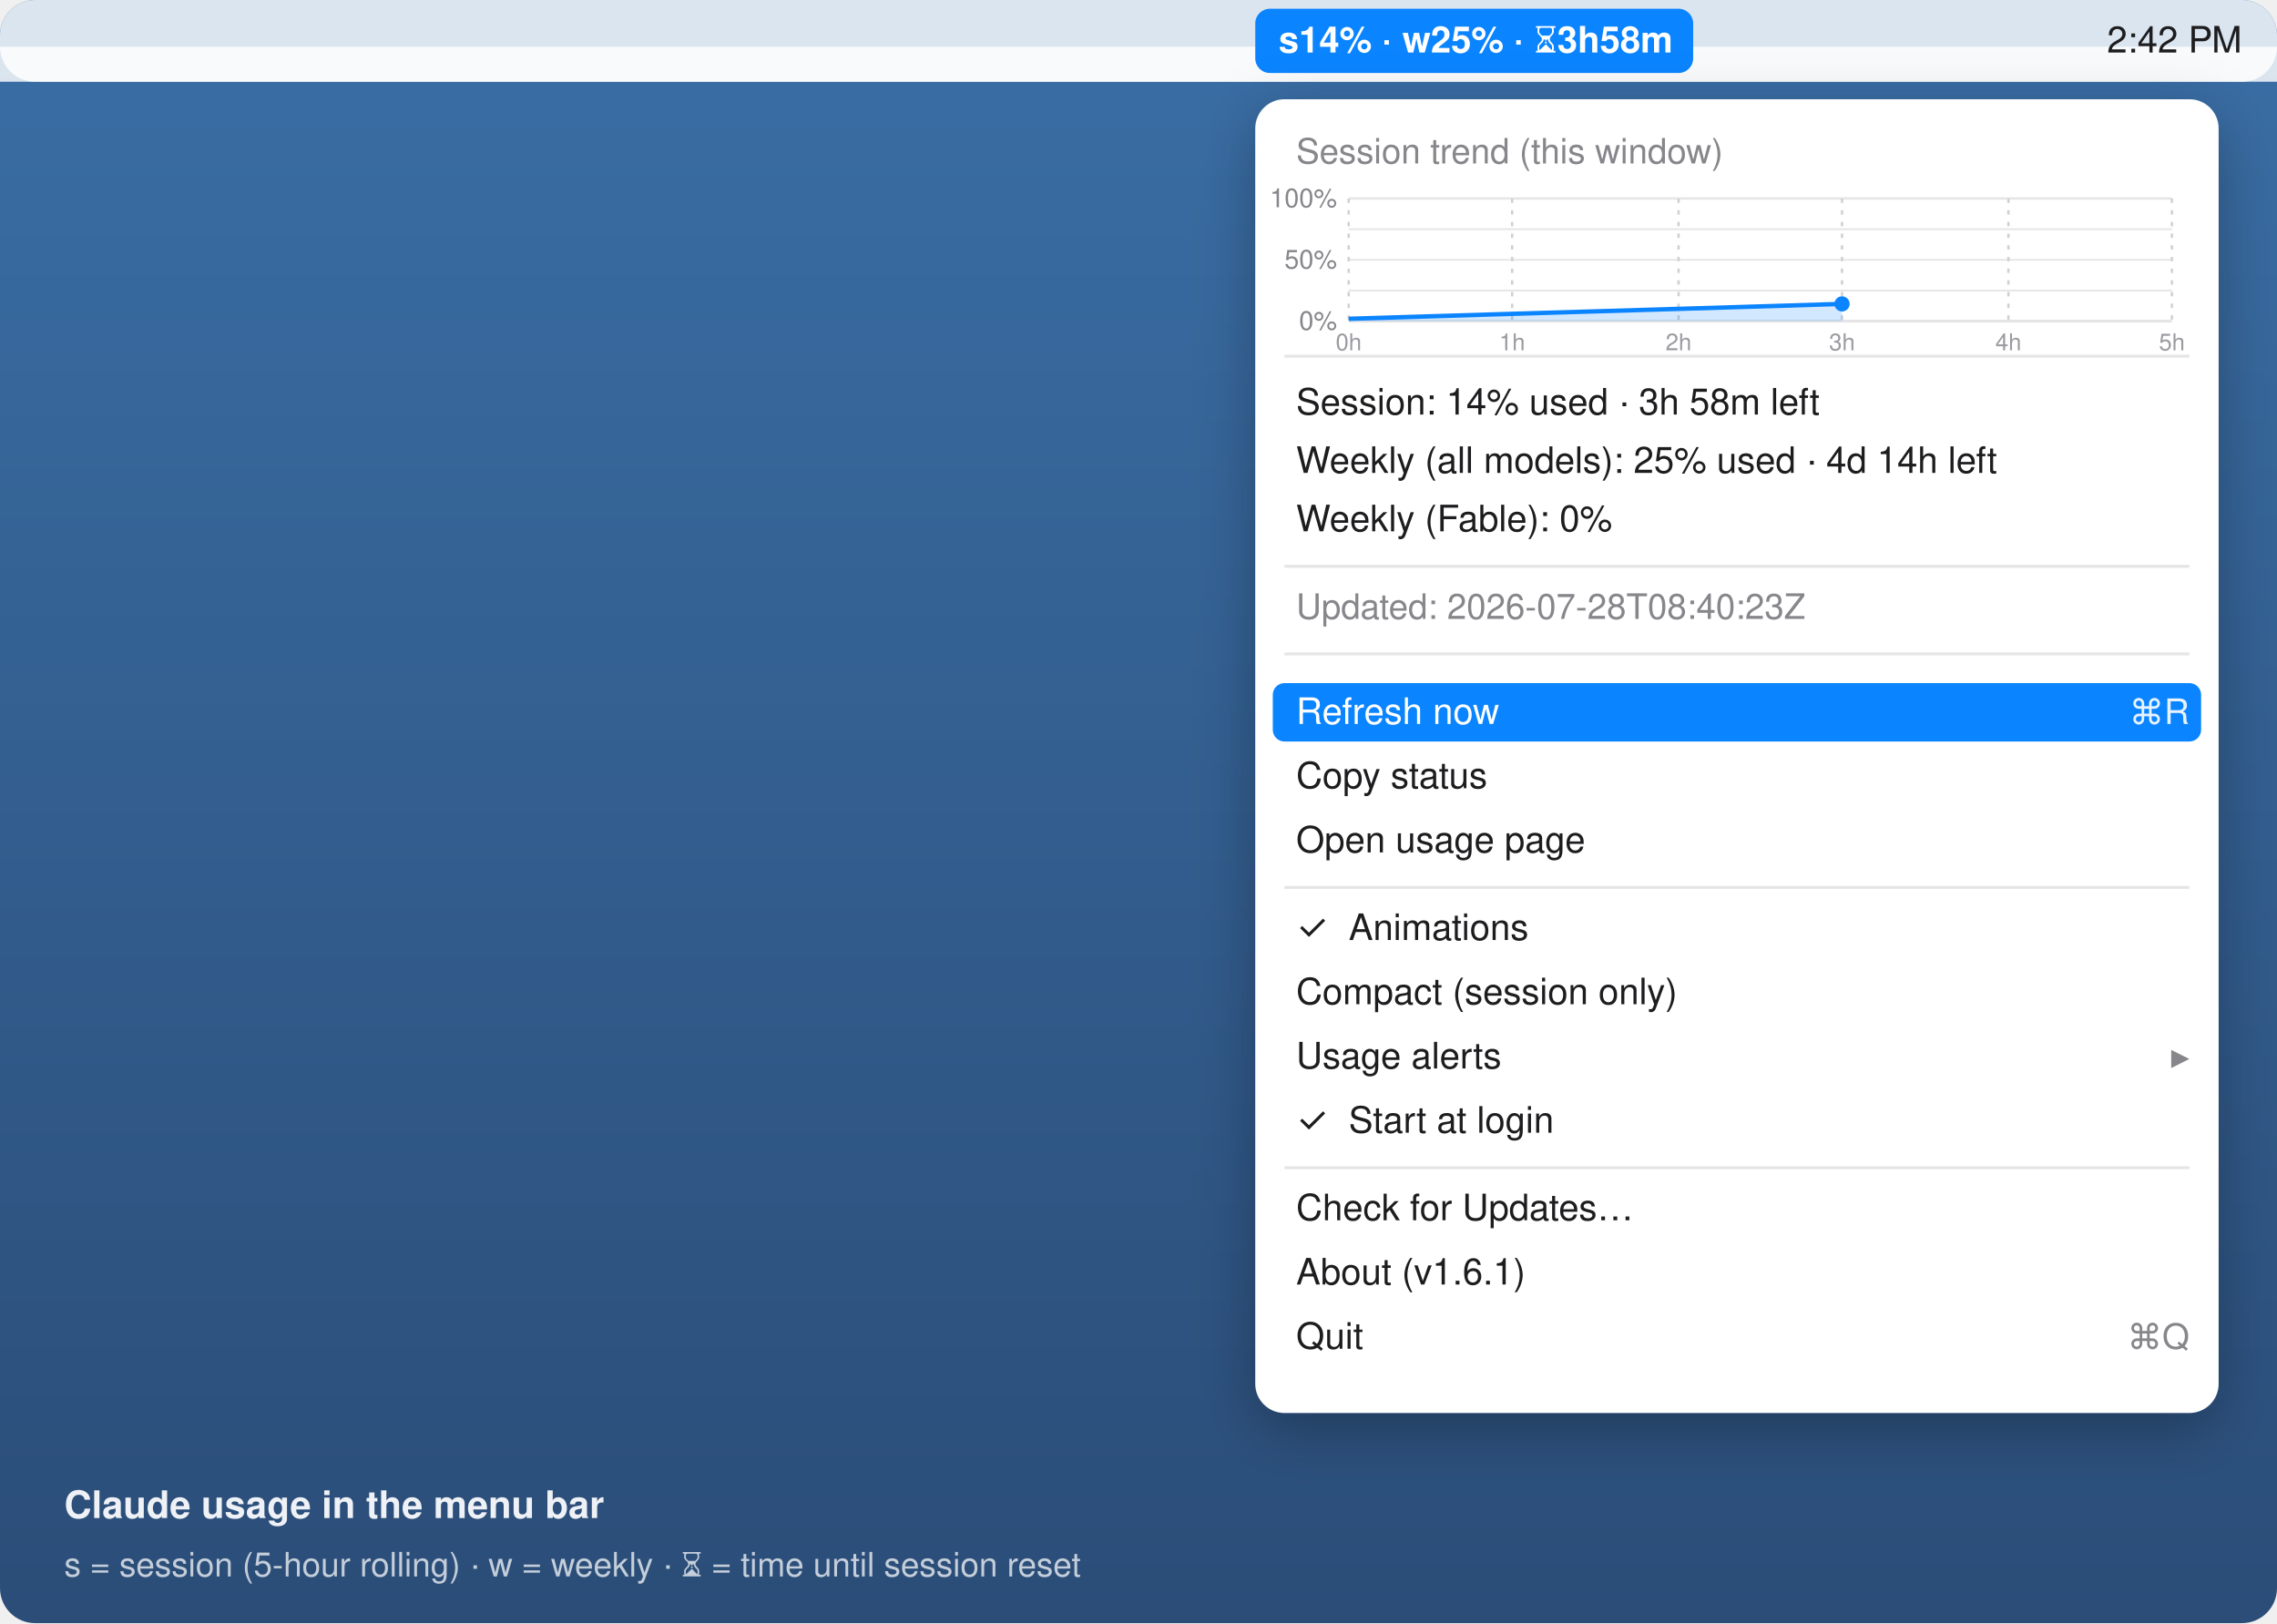
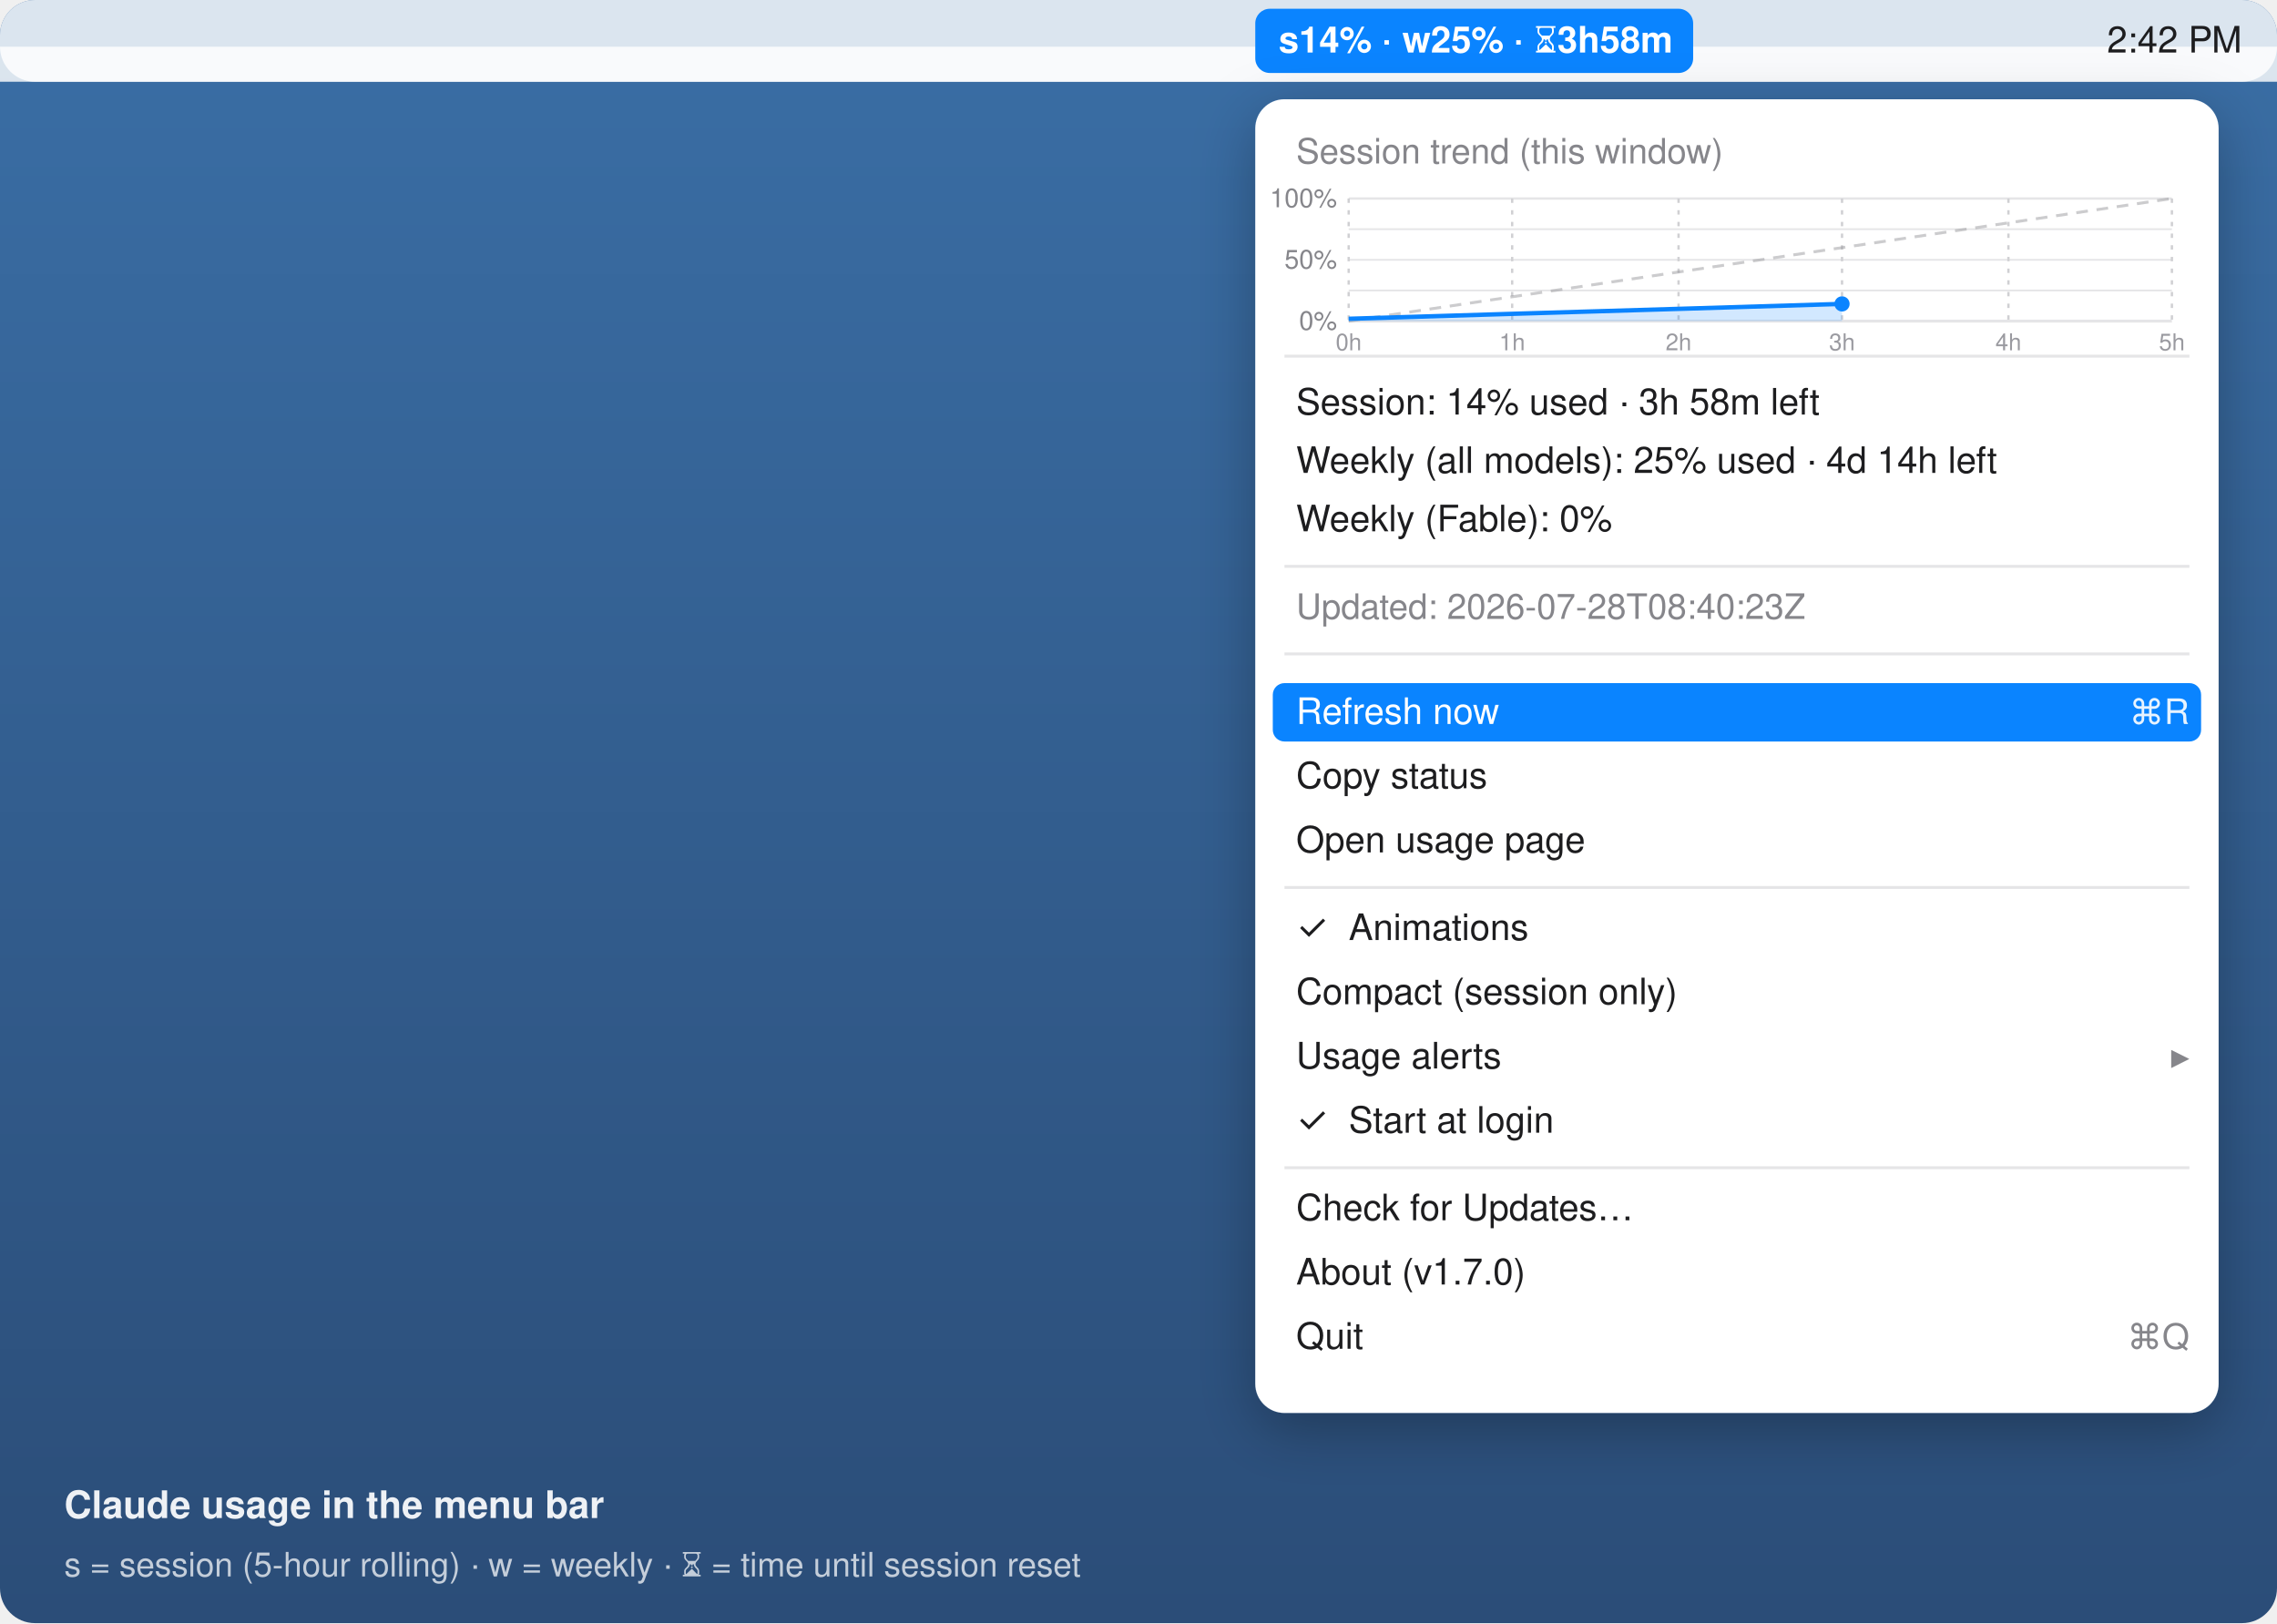
<svg xmlns="http://www.w3.org/2000/svg" width="780" height="556" viewBox="0 0 780 556" font-family="-apple-system, 'SF Pro Text', Helvetica, Arial, sans-serif">
  <defs>
    <linearGradient id="desk" x1="0" y1="0" x2="0" y2="1">
      <stop offset="0" stop-color="#3a6ea5" />
      <stop offset="1" stop-color="#2b4d78" />
    </linearGradient>
    <filter id="shadow" x="-20%" y="-20%" width="140%" height="140%">
      <feDropShadow dx="0" dy="6" stdDeviation="10" flood-color="#000" flood-opacity="0.28" />
    </filter>
  </defs>
  <rect x="0" y="0" width="780" height="556" rx="12" fill="url(#desk)" />
  <rect x="0" y="0" width="780" height="28" rx="12" fill="#ffffff" fill-opacity="0.82" />
  <rect x="0" y="16" width="780" height="12" fill="#ffffff" fill-opacity="0.82" />
  <rect x="430" y="3" width="150" height="22" rx="5" fill="#0a84ff" />
  <text x="438" y="18" font-size="12.5" fill="#ffffff" font-weight="600">s14% · w25% · ⏳3h58m</text>
  <text x="768" y="18" font-size="12.5" fill="#1d1d1f" text-anchor="end">2:42 PM</text>
  <g filter="url(#shadow)">
    <rect x="430" y="34" width="330" height="450" rx="10" fill="#ffffff" />
  </g>
  <text x="444" y="56" font-size="12" fill="#86868b">Session trend (this window)</text>
  <g font-size="9" fill="#86868b" text-anchor="end">
    <text x="458" y="71">100%</text>
    <text x="458" y="92">50%</text>
    <text x="458" y="113">0%</text>
  </g>
  <g stroke="#e5e5e7">
    <line x1="462" y1="68" x2="744" y2="68" stroke-width="0.8" />
    <line x1="462" y1="78.5" x2="744" y2="78.5" stroke-width="0.6" />
    <line x1="462" y1="89" x2="744" y2="89" stroke-width="0.6" />
    <line x1="462" y1="99.5" x2="744" y2="99.5" stroke-width="0.6" />
  </g>
  <line x1="462" y1="110" x2="744" y2="110" stroke="#e5e5e7" stroke-width="1" />
  <g stroke="#d0d0d3" stroke-width="0.8" stroke-dasharray="1.5 2.5">
    <line x1="462" y1="68" x2="462" y2="110" />
    <line x1="518" y1="68" x2="518" y2="110" />
    <line x1="575" y1="68" x2="575" y2="110" />
    <line x1="631" y1="68" x2="631" y2="110" />
    <line x1="688" y1="68" x2="688" y2="110" />
    <line x1="744" y1="68" x2="744" y2="110" />
  </g>
  <g font-size="8" fill="#9a9aa0" text-anchor="middle">
    <text x="462" y="120">0h</text>
    <text x="518" y="120">1h</text>
    <text x="575" y="120">2h</text>
    <text x="631" y="120">3h</text>
    <text x="688" y="120">4h</text>
    <text x="744" y="120">5h</text>
  </g>
  <path d="M462,109.2 L518,107.5 L575,105.8 L631,104.1 L631,110 L462,110 Z" fill="#0a84ff" fill-opacity="0.18" />
+   <line x1="462" y1="110" x2="744" y2="68" stroke="#8e8e93" stroke-opacity="0.45" stroke-width="1" stroke-dasharray="4 3" />
  <path d="M462,109.2 L518,107.5 L575,105.8 L631,104.1" fill="none" stroke="#0a84ff" stroke-width="1.5" />
  <circle cx="631" cy="104.1" r="2.6" fill="#0a84ff" />
  <line x1="440" y1="122" x2="750" y2="122" stroke="#e5e5e7" stroke-width="1" />
  <text x="444" y="142" font-size="12.5" fill="#1d1d1f">Session: 14% used · 3h 58m left</text>
  <text x="444" y="162" font-size="12.5" fill="#1d1d1f">Weekly (all models): 25% used · 4d 14h left</text>
  <text x="444" y="182" font-size="12.5" fill="#1d1d1f">Weekly (Fable): 0%</text>
  <line x1="440" y1="194" x2="750" y2="194" stroke="#e5e5e7" stroke-width="1" />
  <text x="444" y="212" font-size="12" fill="#86868b">Updated: 2026-07-28T08:40:23Z</text>
  <line x1="440" y1="224" x2="750" y2="224" stroke="#e5e5e7" stroke-width="1" />
  <rect x="436" y="234" width="318" height="20" rx="4" fill="#0a84ff" />
  <text x="444" y="248" font-size="12.5" fill="#ffffff">Refresh now</text>
  <text x="750" y="248" font-size="12" fill="#ffffff" text-anchor="end" opacity="0.9">⌘R</text>
  <text x="444" y="270" font-size="12.5" fill="#1d1d1f">Copy status</text>
  <text x="444" y="292" font-size="12.5" fill="#1d1d1f">Open usage page</text>
  <line x1="440" y1="304" x2="750" y2="304" stroke="#e5e5e7" stroke-width="1" />
  <text x="444" y="322" font-size="12.5" fill="#1d1d1f">✓  Animations</text>
  <text x="444" y="344" font-size="12.5" fill="#1d1d1f">    Compact (session only)</text>
  <text x="444" y="366" font-size="12.5" fill="#1d1d1f">    Usage alerts</text>
  <text x="750" y="366" font-size="12.5" fill="#86868b" text-anchor="end">▸</text>
  <text x="444" y="388" font-size="12.5" fill="#1d1d1f">✓  Start at login</text>
  <line x1="440" y1="400" x2="750" y2="400" stroke="#e5e5e7" stroke-width="1" />
  <text x="444" y="418" font-size="12.5" fill="#1d1d1f">Check for Updates…</text>
-   <text x="444" y="440" font-size="12.5" fill="#1d1d1f">About (v1.6.1)</text>
+   <text x="444" y="440" font-size="12.5" fill="#1d1d1f">About (v1.7.0)</text>
  <text x="444" y="462" font-size="12.5" fill="#1d1d1f">Quit</text>
  <text x="750" y="462" font-size="12" fill="#86868b" text-anchor="end">⌘Q</text>
  <text x="22" y="520" font-size="13" fill="#ffffff" opacity="0.92" font-weight="600">Claude usage in the menu bar</text>
  <text x="22" y="540" font-size="11.5" fill="#ffffff" opacity="0.72">s = session (5-hour rolling) · w = weekly · ⏳ = time until session reset</text>
</svg>
